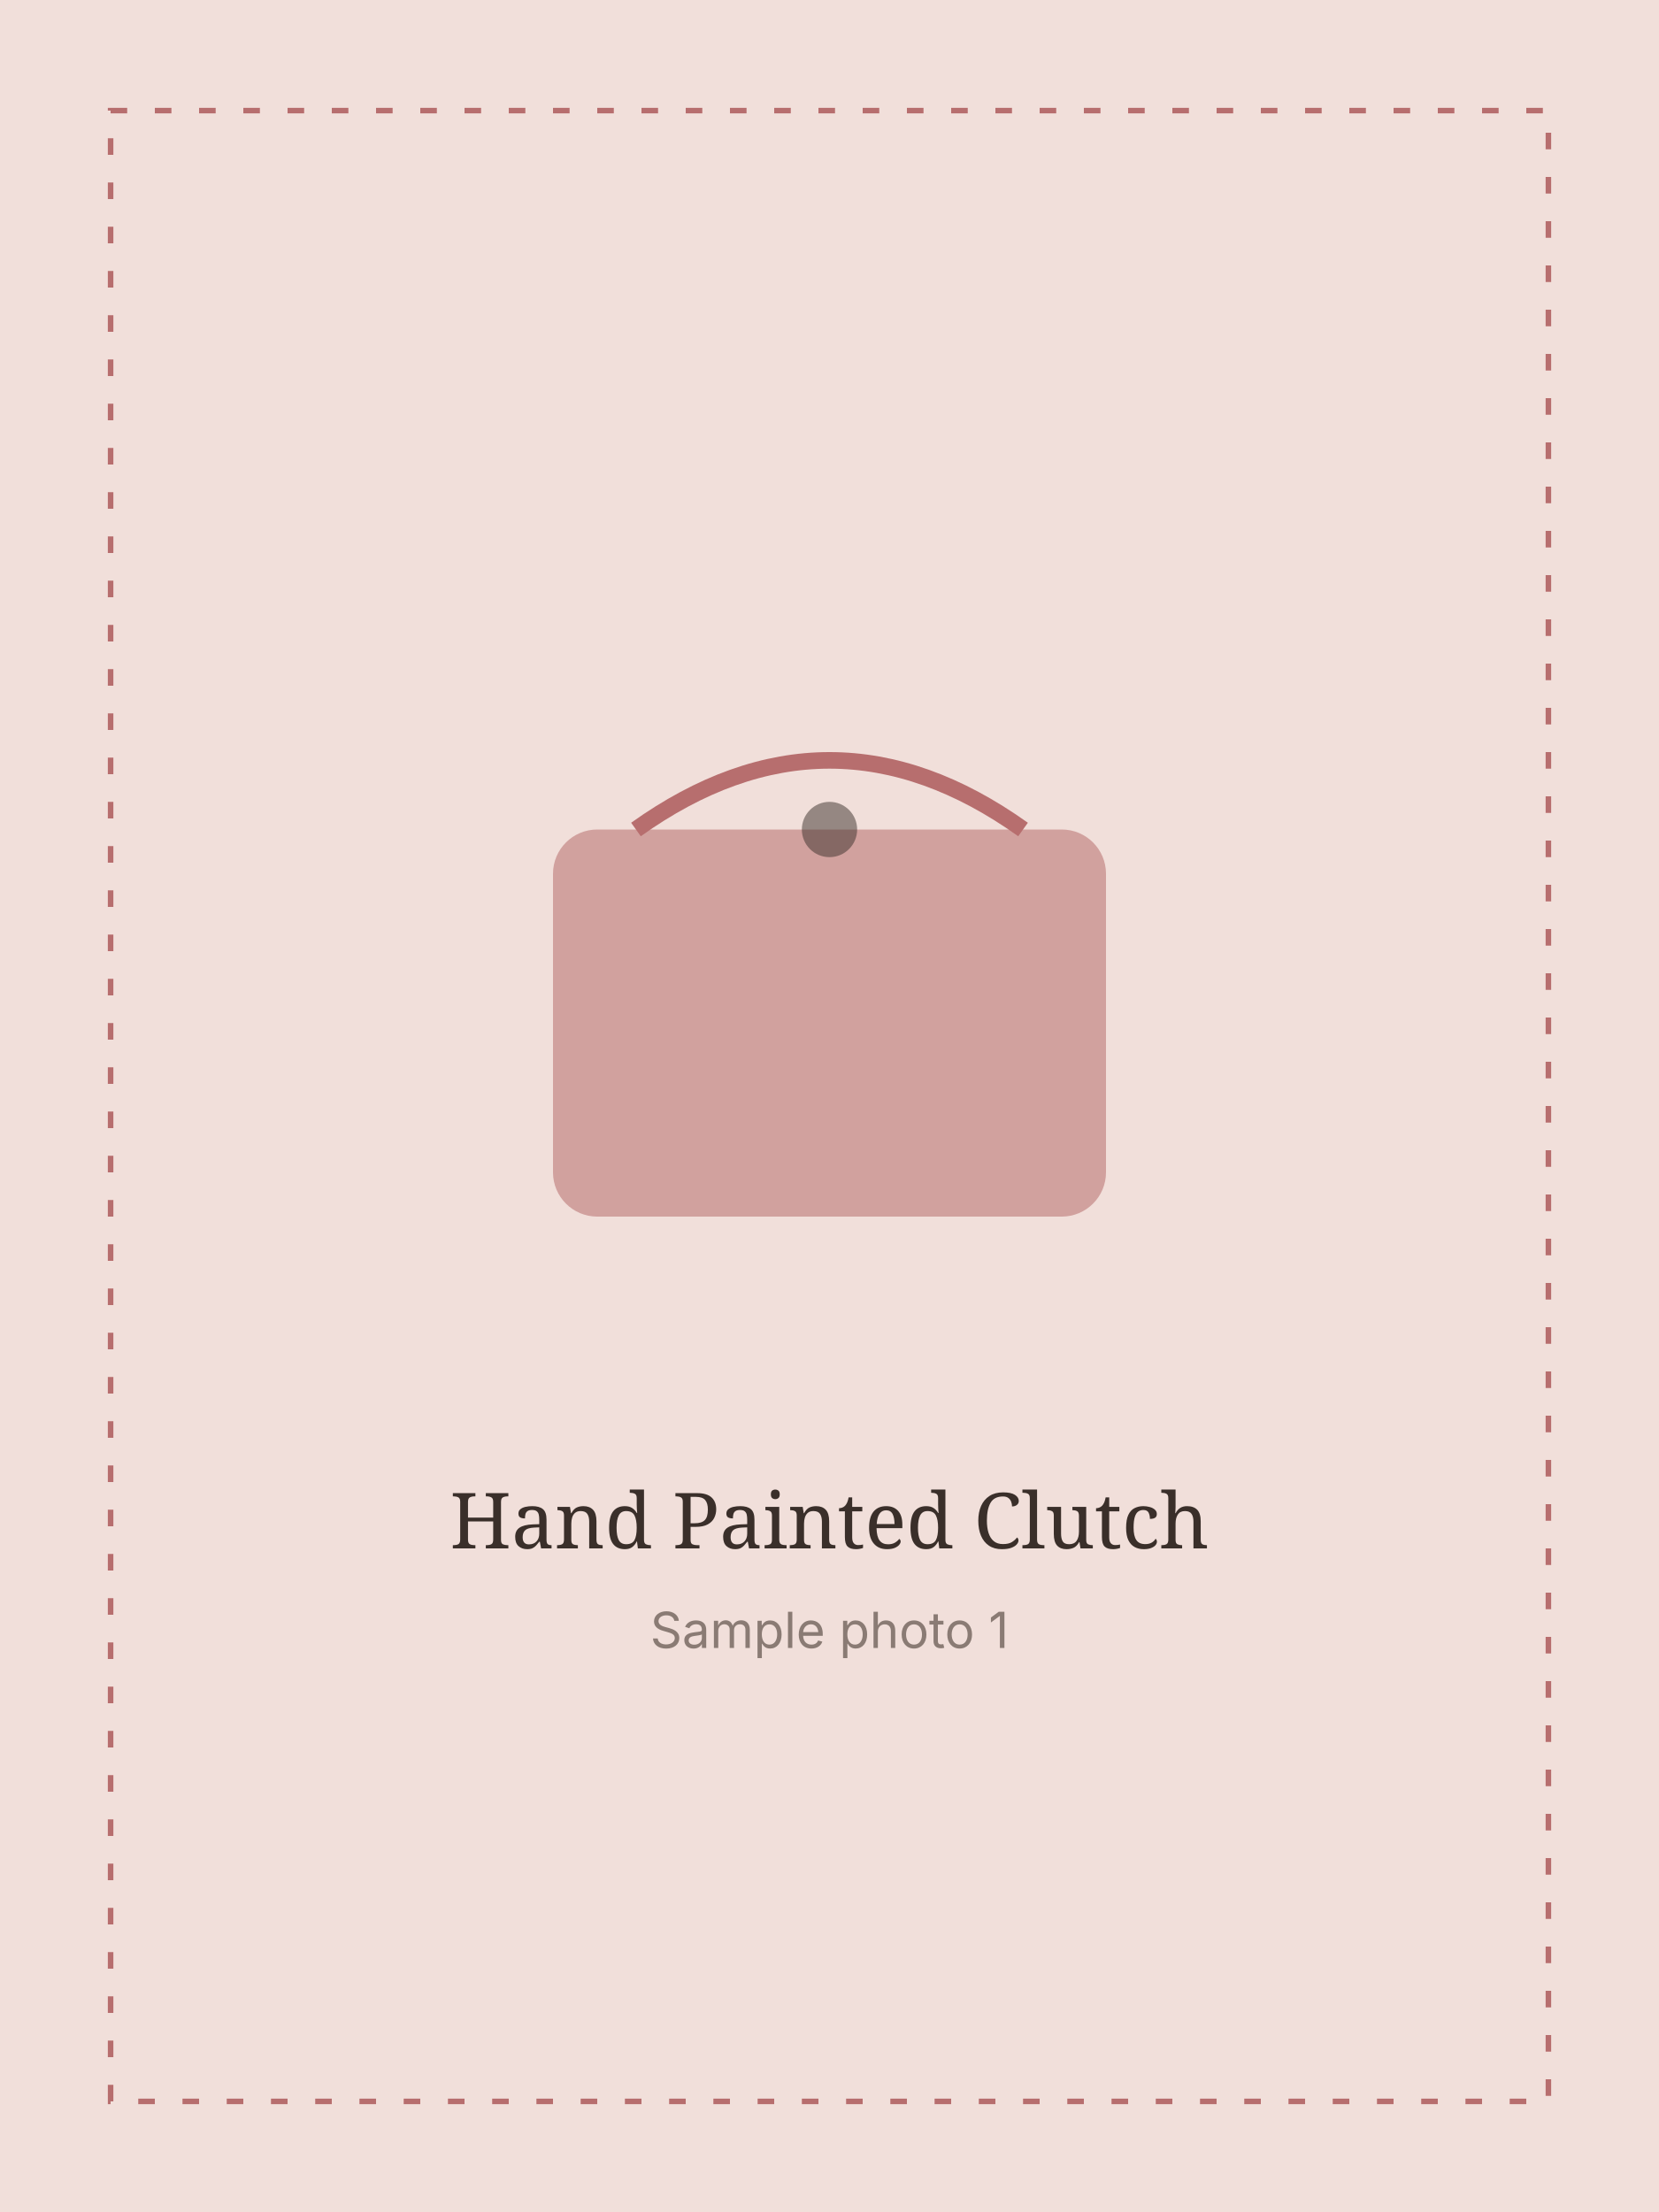
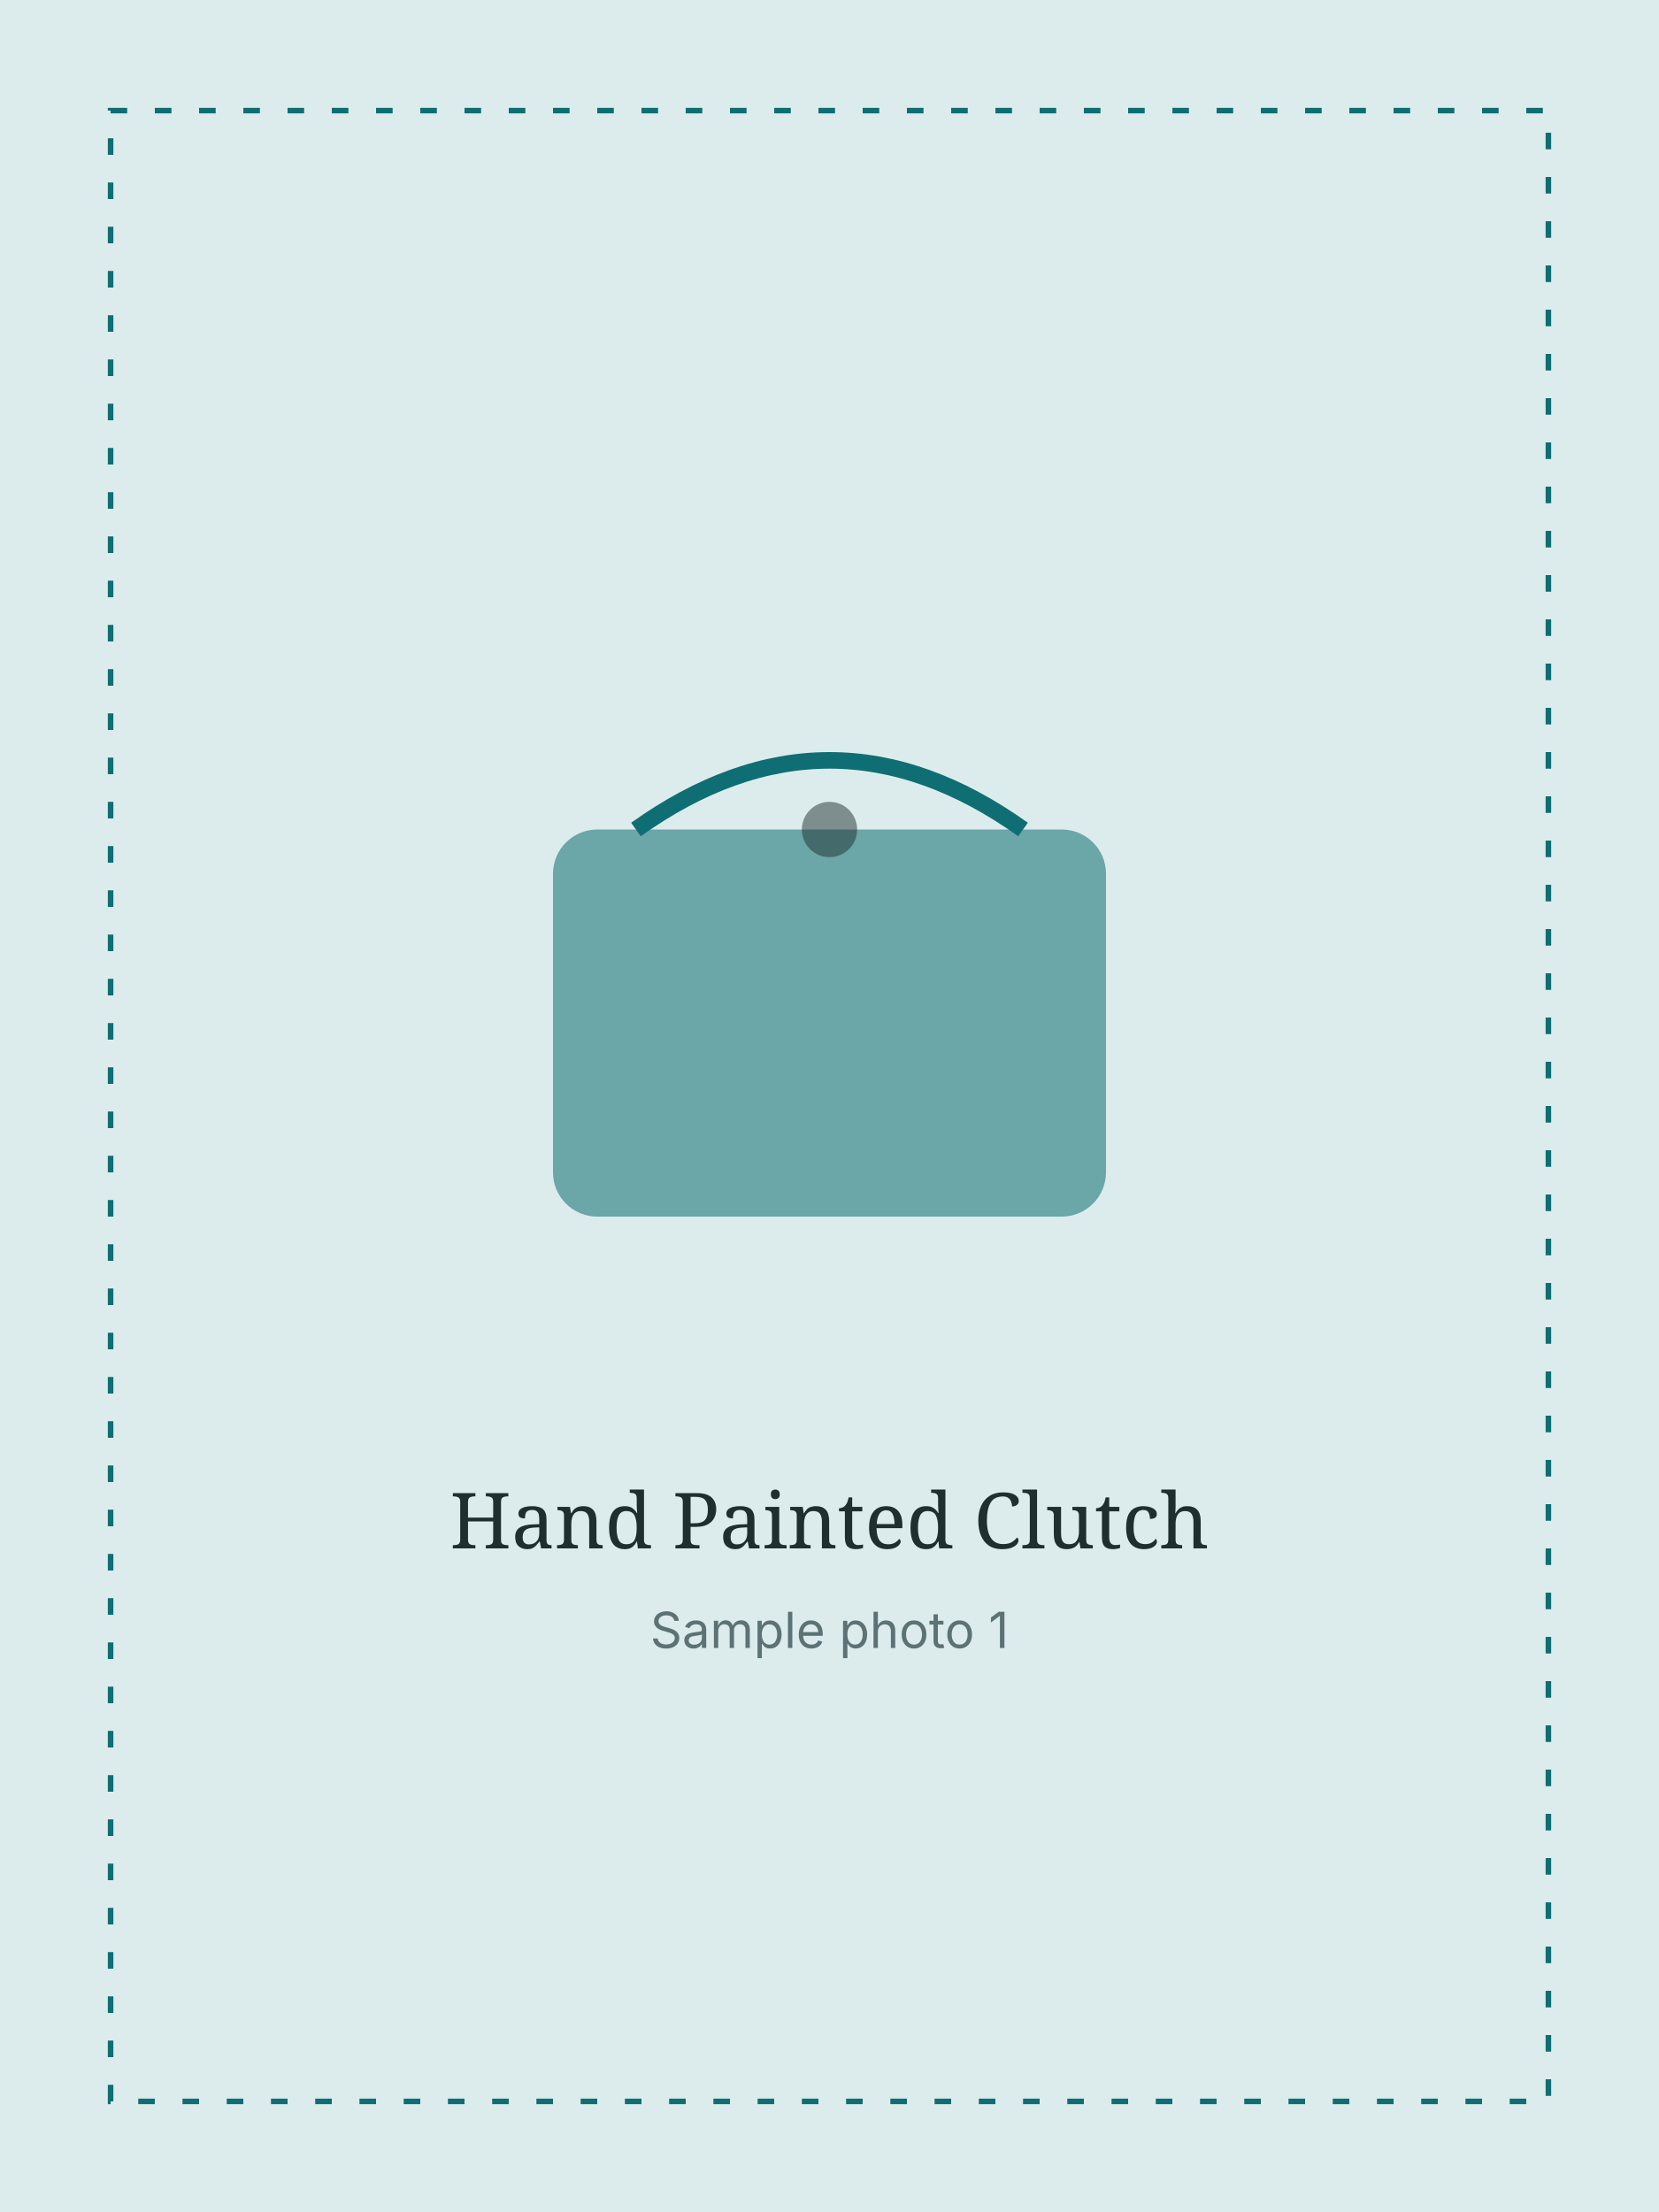
<svg xmlns="http://www.w3.org/2000/svg" viewBox="0 0 600 800" role="img" aria-label="Placeholder photo of a hand-painted clutch">
-   <rect width="600" height="800" fill="#f1dfda" />
-   <rect x="40" y="40" width="520" height="720" fill="none" stroke="#b76e6e" stroke-width="2" stroke-dasharray="6 10" />
-   <rect x="200" y="300" width="200" height="140" rx="16" fill="#b76e6e" opacity="0.55" />
-   <path d="M230 300 Q300 250 370 300" fill="none" stroke="#b76e6e" stroke-width="6" />
-   <circle cx="300" cy="300" r="10" fill="#3a2f2a" opacity="0.5" />
-   <text x="300" y="560" font-family="Georgia, serif" font-size="28" fill="#3a2f2a" text-anchor="middle">Hand Painted Clutch</text>
-   <text x="300" y="596" font-family="-apple-system, sans-serif" font-size="18" fill="#8a7b74" text-anchor="middle">Sample photo 1</text>
+   <rect width="600" height="800" fill="#dcecec" />
+   <rect x="40" y="40" width="520" height="720" fill="none" stroke="#0f6e73" stroke-width="2" stroke-dasharray="6 10" />
+   <rect x="200" y="300" width="200" height="140" rx="16" fill="#0f6e73" opacity="0.55" />
+   <path d="M230 300 Q300 250 370 300" fill="none" stroke="#0f6e73" stroke-width="6" />
+   <circle cx="300" cy="300" r="10" fill="#1f2e2f" opacity="0.5" />
+   <text x="300" y="560" font-family="Georgia, serif" font-size="28" fill="#1f2e2f" text-anchor="middle">Hand Painted Clutch</text>
+   <text x="300" y="596" font-family="-apple-system, sans-serif" font-size="18" fill="#5c7274" text-anchor="middle">Sample photo 1</text>
</svg>
